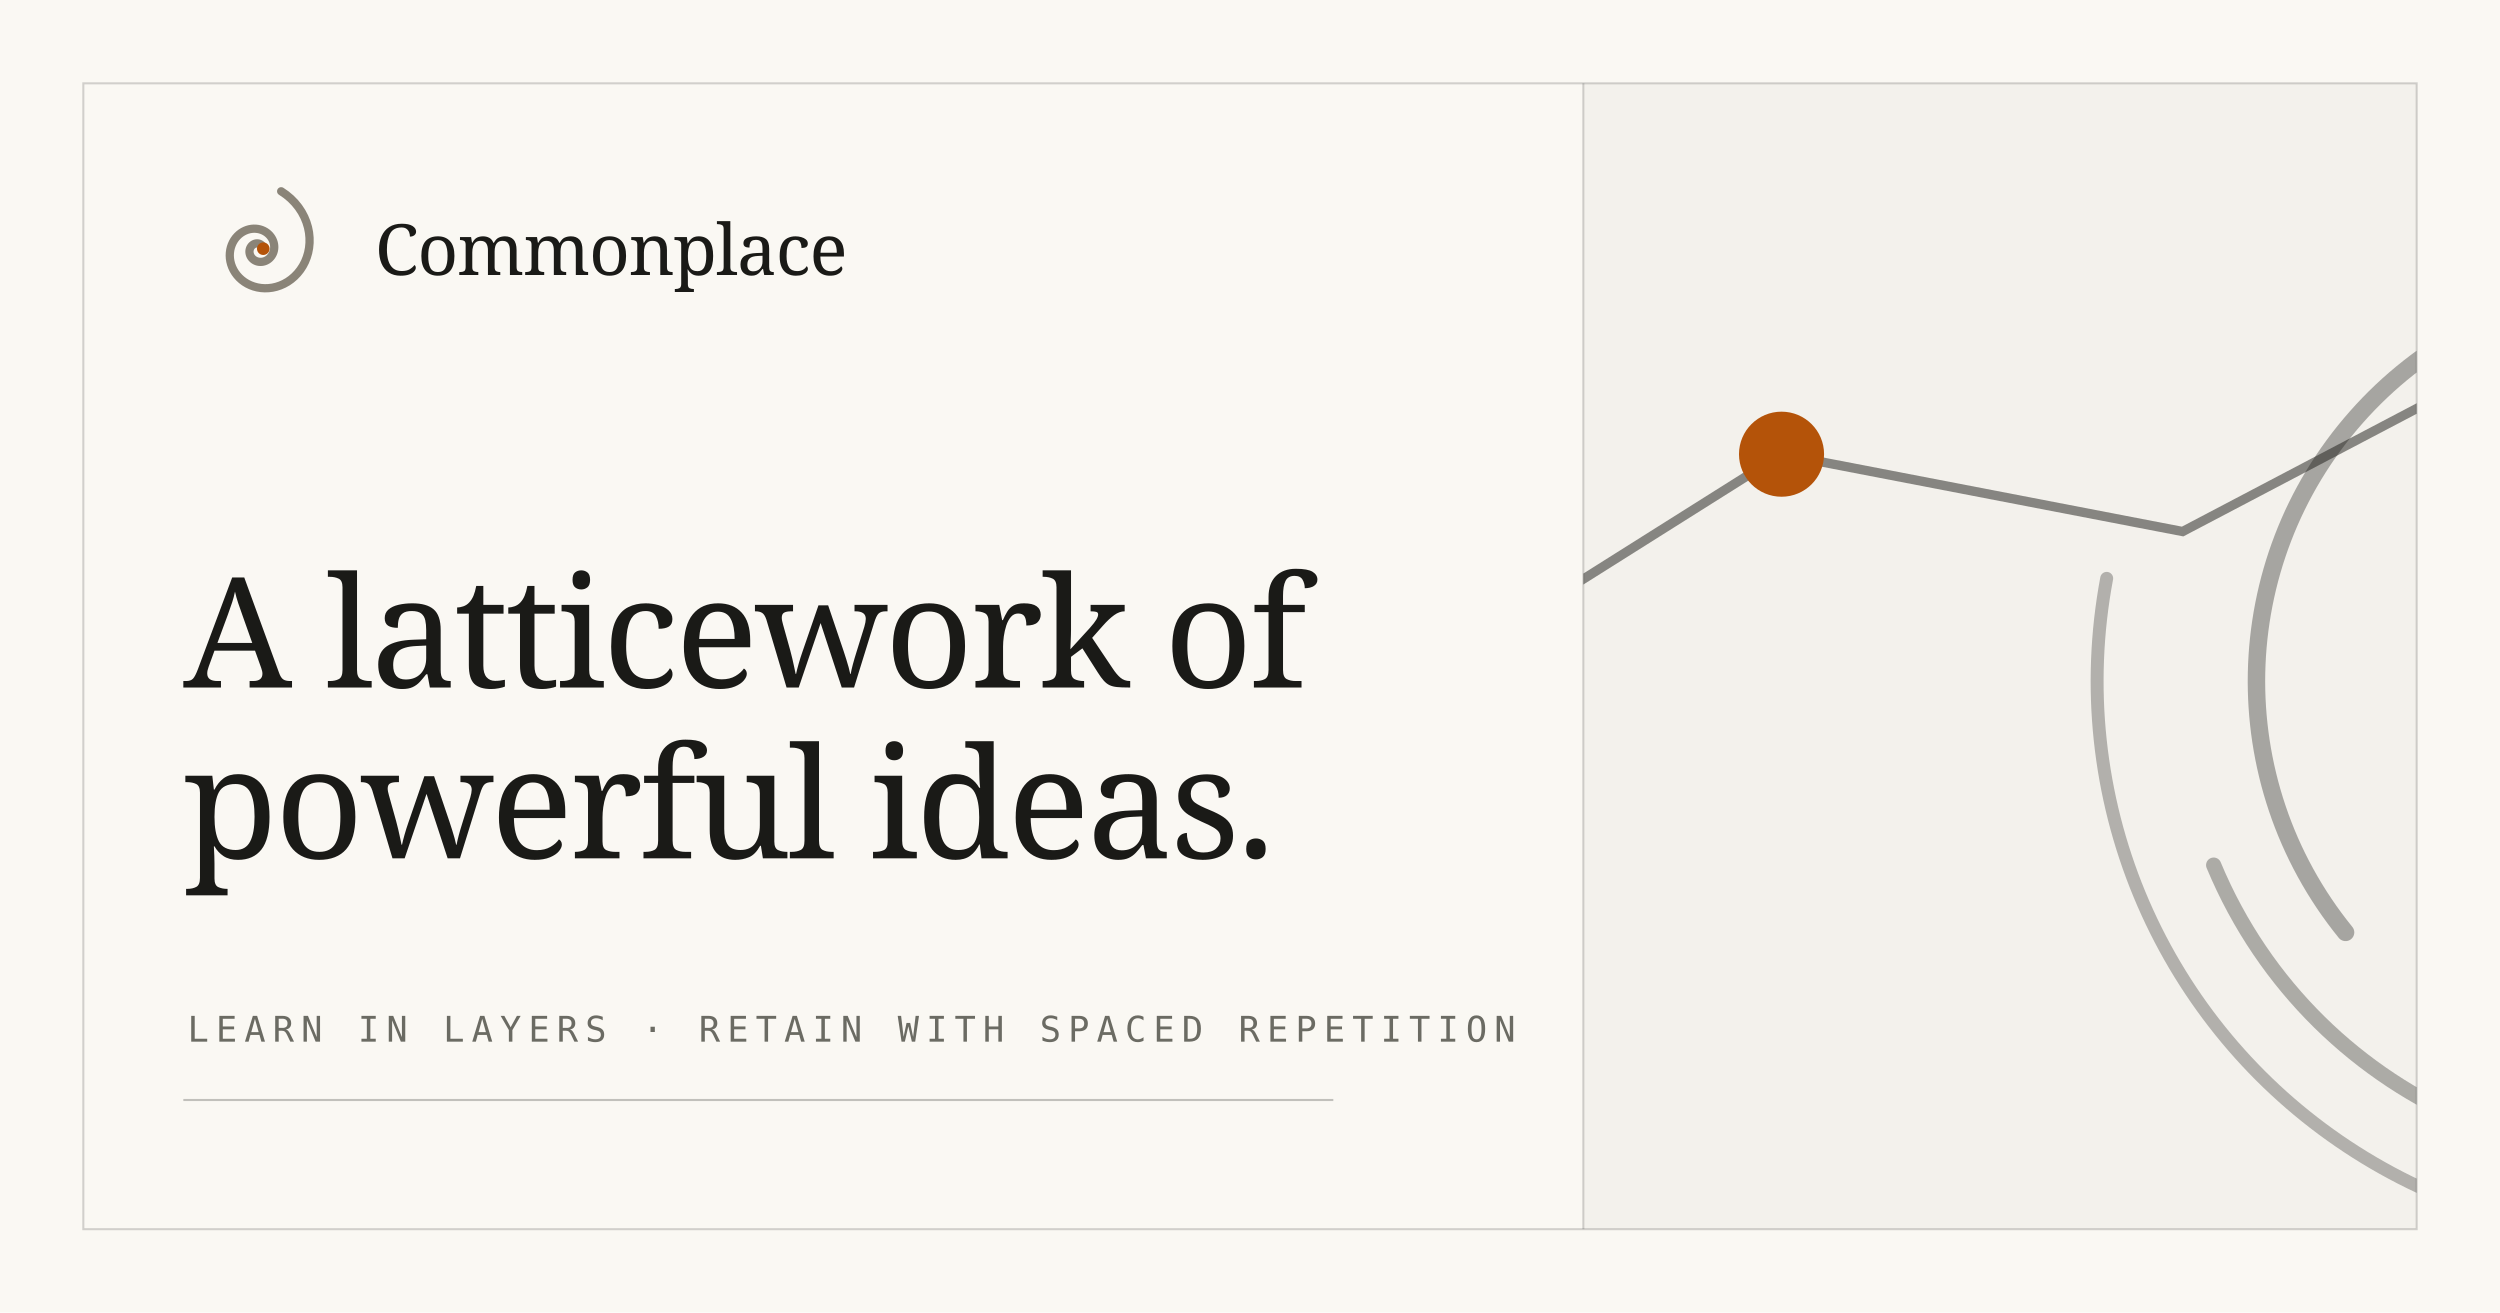
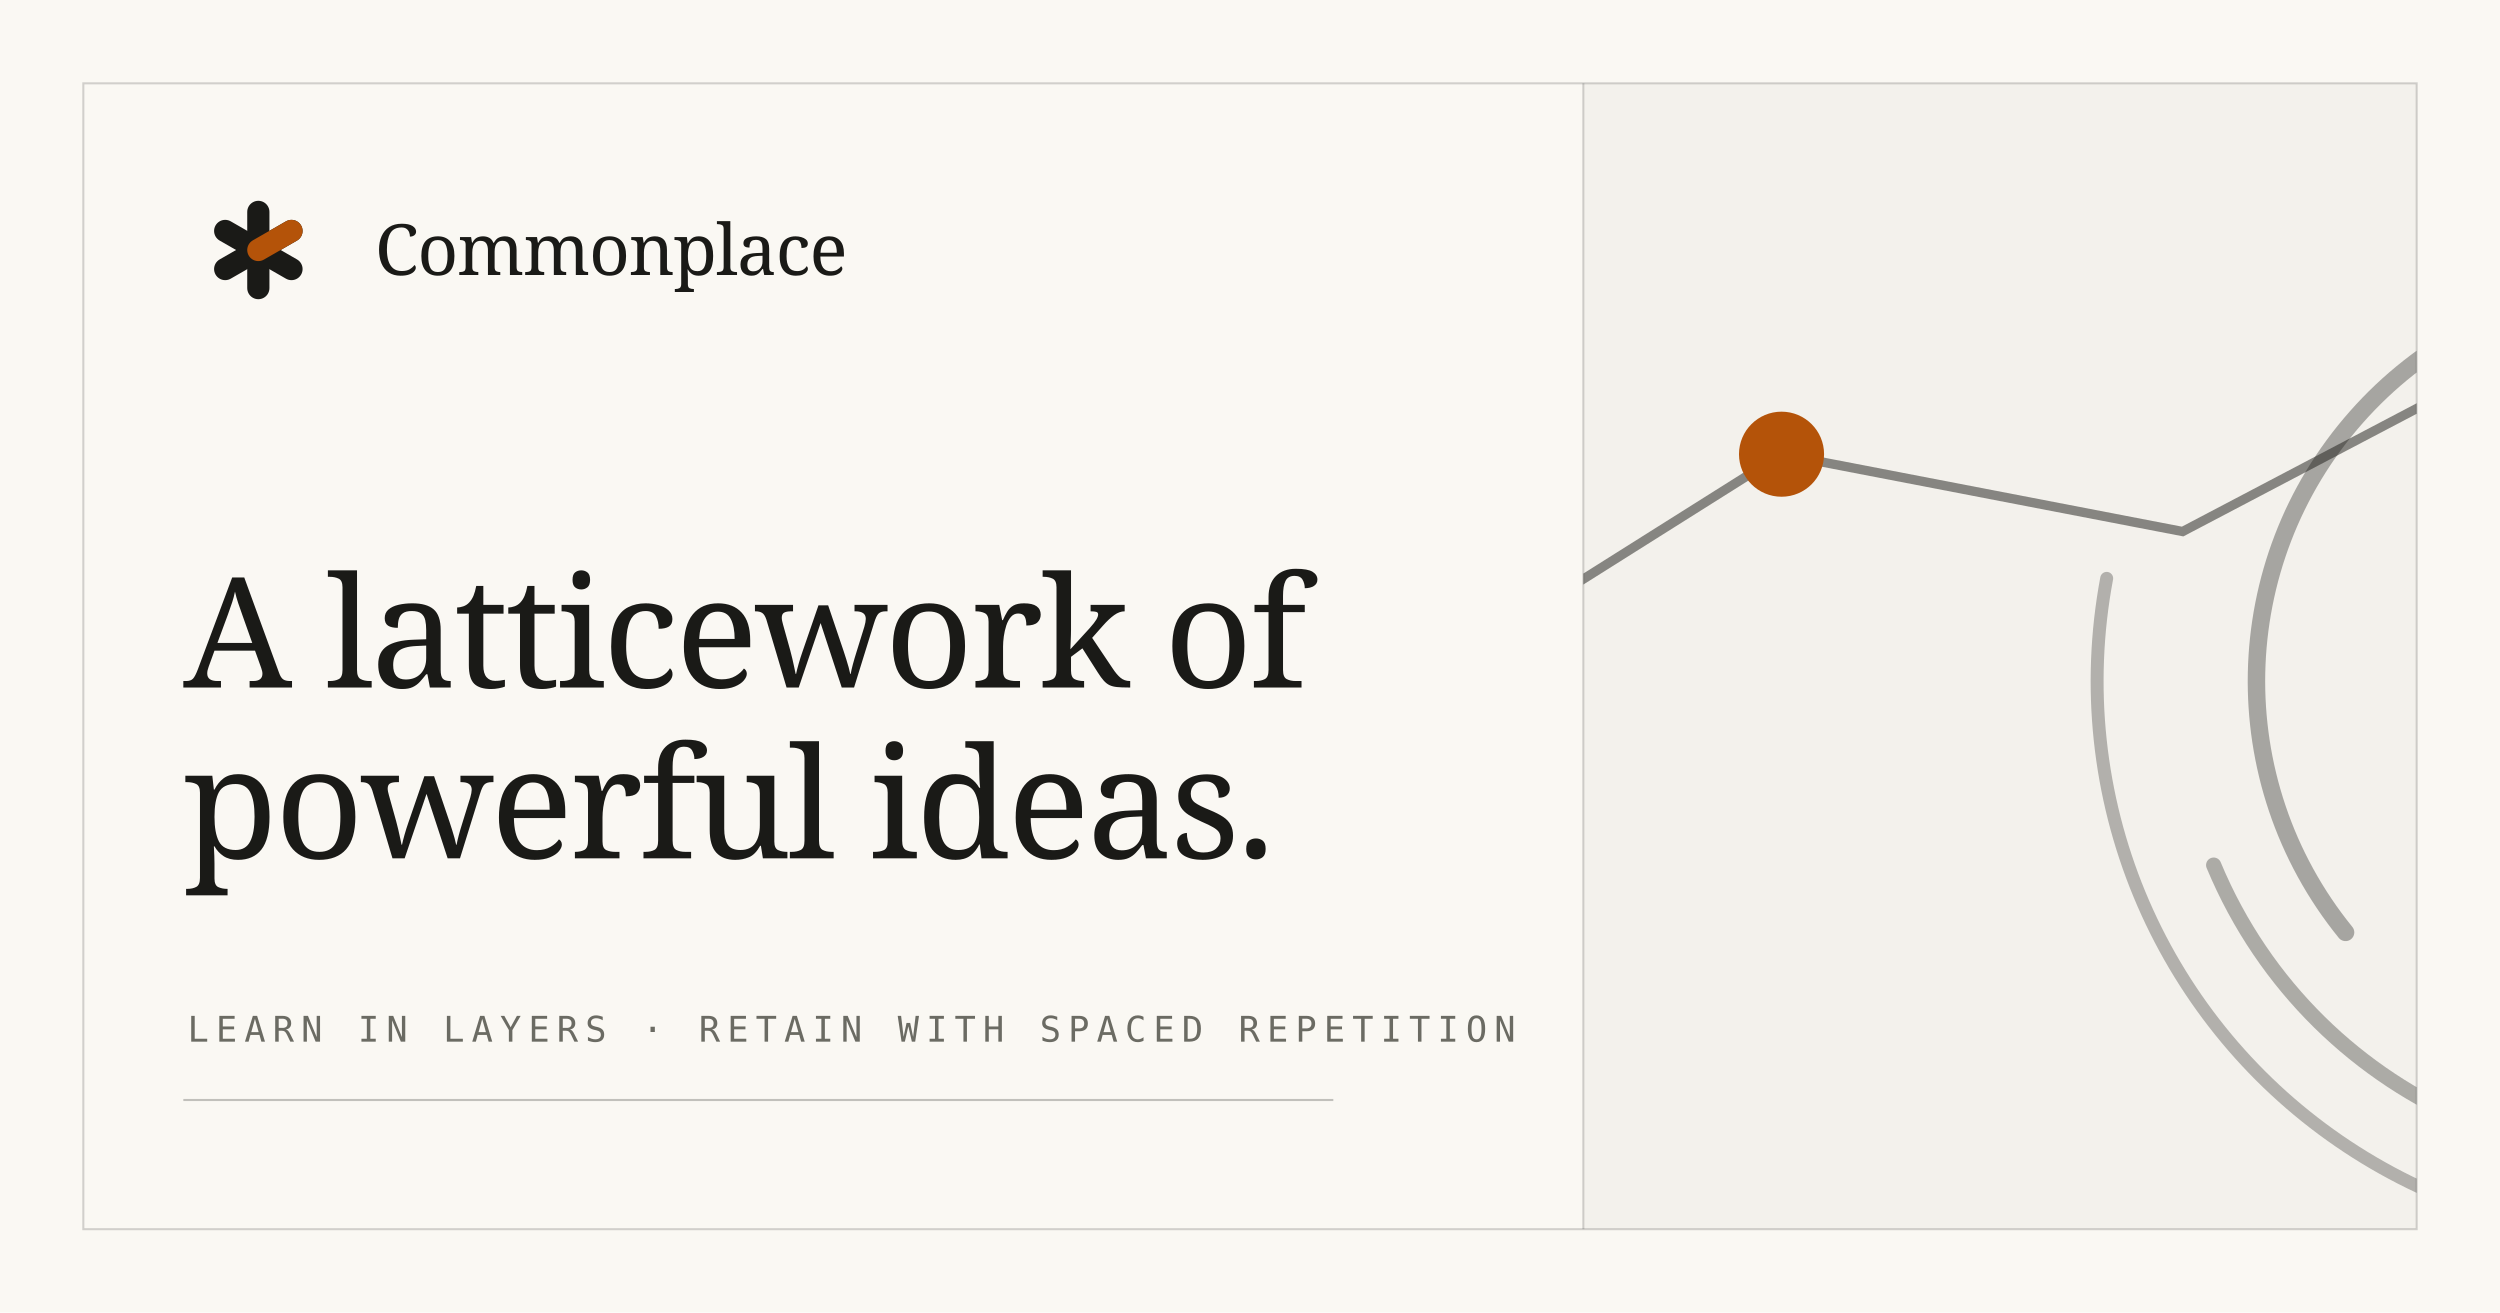
<svg xmlns="http://www.w3.org/2000/svg" width="1200" height="630" viewBox="0 0 1200 630" role="img" aria-label="Commonplace — a latticework of powerful ideas">
  <rect width="1200" height="630" fill="#faf8f3" />
  <defs>
    <clipPath id="panel">
      <rect x="760" y="40" width="400" height="550" />
    </clipPath>
  </defs>
  <g clip-path="url(#panel)">
    <rect x="760" y="40" width="400" height="550" fill="#1a1a17" fill-opacity="0.03" />
    <g transform="translate(700 -20)">
      <g fill="none" stroke-linecap="round">
        <path d="M 544.39 323.15 A 38.4 38.4 0 0 1 594.85 314.36" stroke="#1a1a17" stroke-opacity="0.462" stroke-width="12.80" />
        <path d="M 533 282.49 A 76.672 76.672 0 0 0 513.1 392.83" stroke="#1a1a17" stroke-opacity="0.434" stroke-width="11.71" />
        <path d="M 559.36 233.07 A 114.88 114.88 0 0 1 687.62 367.15" stroke="#1a1a17" stroke-opacity="0.407" stroke-width="10.62" />
        <path d="M 631 204.58 A 153.152 153.152 0 0 1 610.04 495.92" stroke="#1a1a17" stroke-opacity="0.380" stroke-width="9.54" />
        <path d="M 675.82 184.52 A 191.424 191.424 0 0 0 425.87 467.55" stroke="#1a1a17" stroke-opacity="0.352" stroke-width="8.38" />
        <path d="M 787.51 261.09 A 229.632 229.632 0 0 1 362.56 435.26" stroke="#1a1a17" stroke-opacity="0.325" stroke-width="7.30" />
        <path d="M 840.06 311.37 A 267.904 267.904 0 1 1 311.21 297.61" stroke="#1a1a17" stroke-opacity="0.297" stroke-width="6.21" />
        <path d="M -12.8 343.808 L 155.136 238.016 L 347.648 275.136 L 652.8 114.752" stroke="#1a1a17" stroke-opacity="0.5" stroke-width="4.48" />
      </g>
      <circle cx="155.136" cy="238.016" r="20.42" fill="#b45309" />
    </g>
  </g>
  <line x1="760" y1="40" x2="760" y2="590" stroke="#1a1a17" stroke-opacity="0.18" />
  <rect x="40" y="40" width="1120" height="550" fill="none" stroke="#1a1a17" stroke-opacity="0.18" stroke-width="1" />
  <g transform="translate(88 84) scale(0.72)">
-     <path d="M 65.22 10.85 L 68.58 13.17 L 71.65 15.75 L 74.41 18.57 L 76.84 21.58 L 78.93 24.75 L 80.67 28.06 L 82.06 31.45 L 83.10 34.90 L 83.79 38.37 L 84.13 41.83 L 84.14 45.24 L 83.83 48.58 L 83.21 51.81 L 82.29 54.91 L 81.11 57.86 L 79.67 60.62 L 78.00 63.19 L 76.12 65.55 L 74.07 67.67 L 71.86 69.55 L 69.52 71.19 L 67.08 72.56 L 64.56 73.67 L 62.00 74.52 L 59.41 75.11 L 56.82 75.43 L 54.26 75.51 L 51.75 75.34 L 49.31 74.94 L 46.97 74.32 L 44.74 73.49 L 42.63 72.47 L 40.67 71.27 L 38.87 69.91 L 37.23 68.41 L 35.78 66.79 L 34.51 65.07 L 33.43 63.26 L 32.54 61.40 L 31.85 59.49 L 31.36 57.56 L 31.06 55.63 L 30.95 53.71 L 31.03 51.83 L 31.28 49.99 L 31.70 48.22 L 32.28 46.53 L 33.00 44.93 L 33.86 43.43 L 34.84 42.05 L 35.94 40.80 L 37.12 39.67 L 38.39 38.68 L 39.72 37.84 L 41.10 37.14 L 42.51 36.58 L 43.95 36.17 L 45.40 35.91 L 46.83 35.79 L 48.25 35.81 L 49.63 35.96 L 50.97 36.24 L 52.25 36.64 L 53.46 37.15 L 54.60 37.76 L 55.65 38.47 L 56.62 39.27 L 57.49 40.13 L 58.25 41.06 L 58.91 42.04 L 59.47 43.06 L 59.91 44.11 L 60.25 45.18 L 60.47 46.26 L 60.59 47.34 L 60.61 48.40 L 60.52 49.44 L 60.34 50.45 L 60.07 51.42 L 59.71 52.34 L 59.27 53.20 L 58.76 54.01 L 58.18 54.75 L 57.55 55.42 L 56.87 56.01 L 56.15 56.53 L 55.39 56.96 L 54.61 57.32 L 53.82 57.59 L 53.02 57.78 L 52.21 57.89 L 51.42 57.92 L 50.63 57.88 L 49.87 57.77 L 49.14 57.58 L 48.44 57.33 L 47.79 57.02 L 47.17 56.65 L 46.60 56.23 L 46.09 55.77 L 45.63 55.27 L 45.23 54.74 L 44.89 54.19 L 44.61 53.61 L 44.39 53.02 L 44.23 52.42 L 44.13 51.82 L 44.08 51.22 L 44.10 50.63 L 44.17 50.06 L 44.30 49.51 L 44.47 48.98 L 44.69 48.48 L 44.95 48.01 L 45.26 47.58 L 45.59 47.18 L 45.96 46.83 L 46.35 46.52 L 46.76 46.25 L 47.18 46.03 L 47.62 45.85 L 48.07 45.72 L 48.52 45.63 L 48.96 45.59 L 49.40 45.59 L 49.84 45.63 L 50.25 45.71 L 50.65 45.83 L 51.03 45.99 L 51.39 46.18 L 51.72 46.39 L 52.02 46.64 L 52.30 46.90 L 52.54 47.19 L 52.75 47.49 L 52.92 47.81 L 53.06 48.13 L 53.17 48.47 L 53.25 48.80 L 53.29 49.13" fill="none" stroke="#8a8478" stroke-width="5.5" stroke-linecap="round" stroke-linejoin="round" />
-     <circle cx="53.29" cy="49.13" r="4.2" fill="#b45309" />
+     <line x1="50" y1="24.6" x2="50" y2="75.4" stroke="#1a1a17" stroke-width="14.8" stroke-linecap="round" />
+     <line x1="27.9" y1="37.3" x2="72.1" y2="62.7" stroke="#1a1a17" stroke-width="14.8" stroke-linecap="round" />
+     <line x1="27.9" y1="62.7" x2="72.1" y2="37.3" stroke="#1a1a17" stroke-width="14.8" stroke-linecap="round" />
+     <line x1="50" y1="50" x2="72.1" y2="37.3" stroke="#b45309" stroke-width="14.8" stroke-linecap="round" />
  </g>
  <text x="180" y="132" font-family="Fraunces, Georgia, serif" font-size="34" fill="#1a1a17" letter-spacing="-0.5">Commonplace</text>
  <text font-family="Fraunces, Georgia, serif" font-size="74" fill="#1a1a17" letter-spacing="-1.5">
    <tspan x="88" y="330">A latticework of</tspan>
    <tspan x="88" y="412">powerful ideas.</tspan>
  </text>
  <text x="90" y="500" font-family="'JetBrains Mono', ui-monospace, monospace" font-size="17" fill="#6b6b63" letter-spacing="3.4">LEARN IN LAYERS · RETAIN WITH SPACED REPETITION</text>
  <line x1="88" y1="528" x2="640" y2="528" stroke="#1a1a17" stroke-opacity="0.25" />
</svg>
